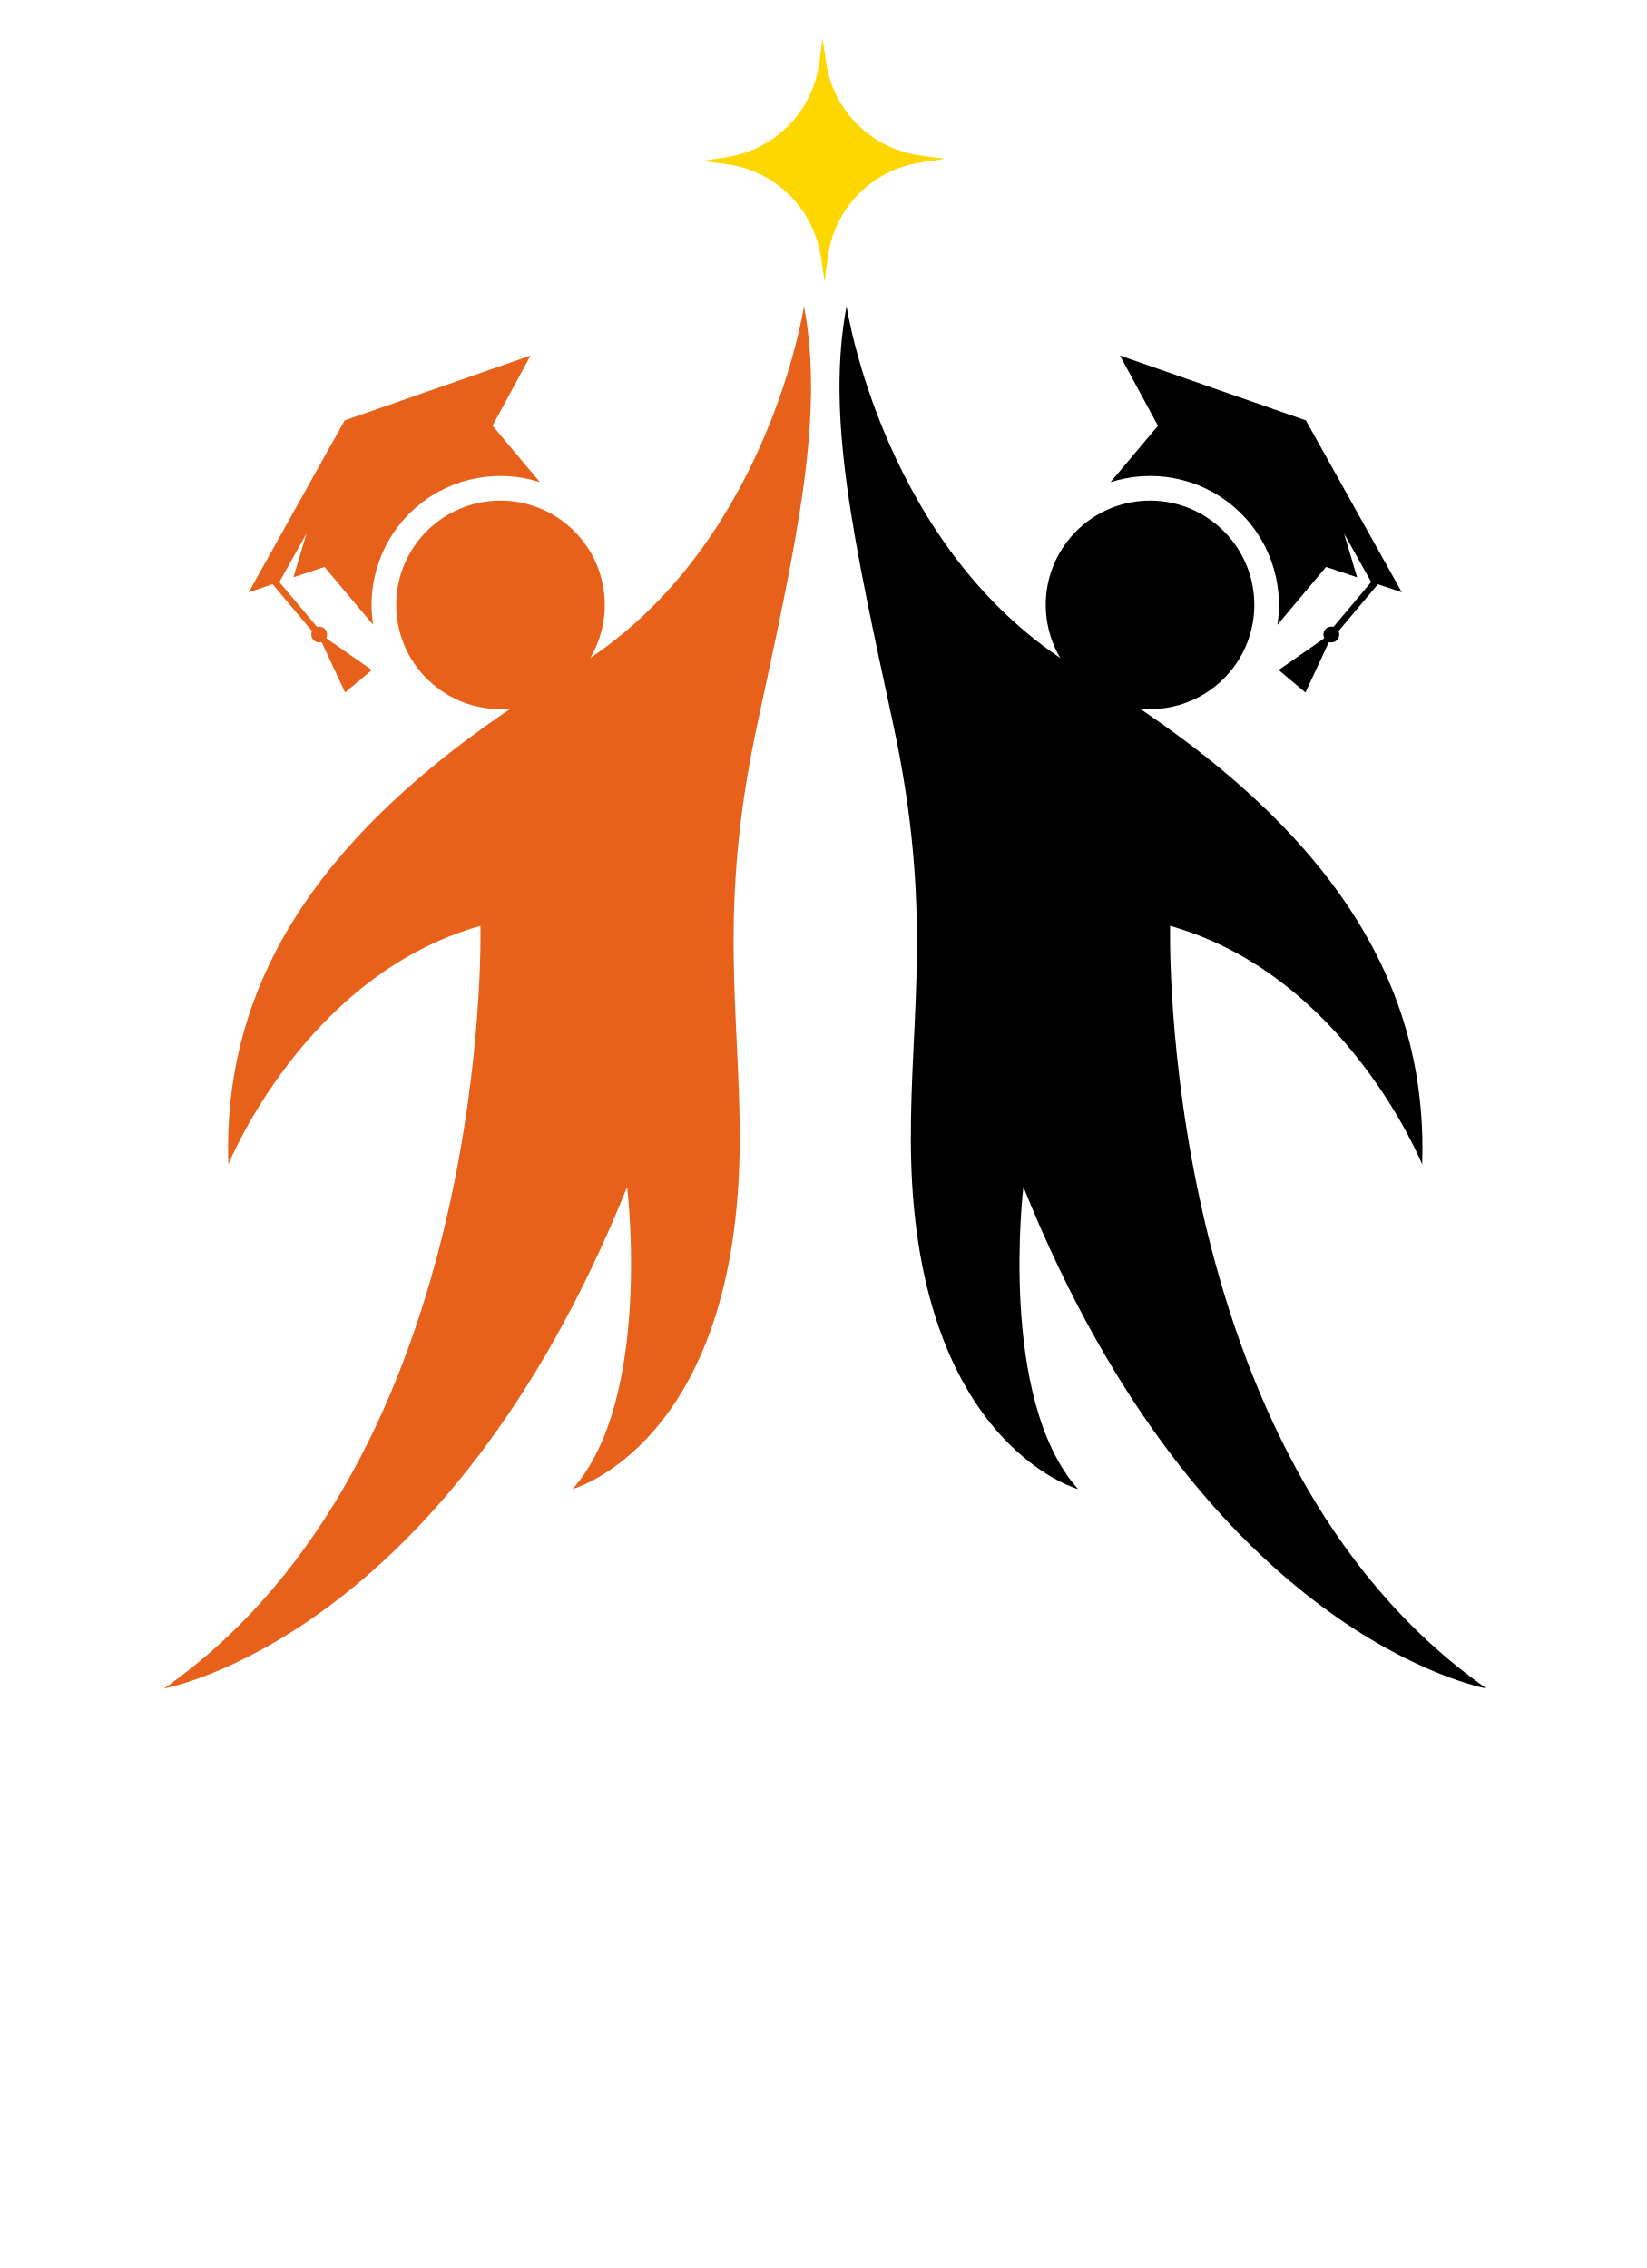
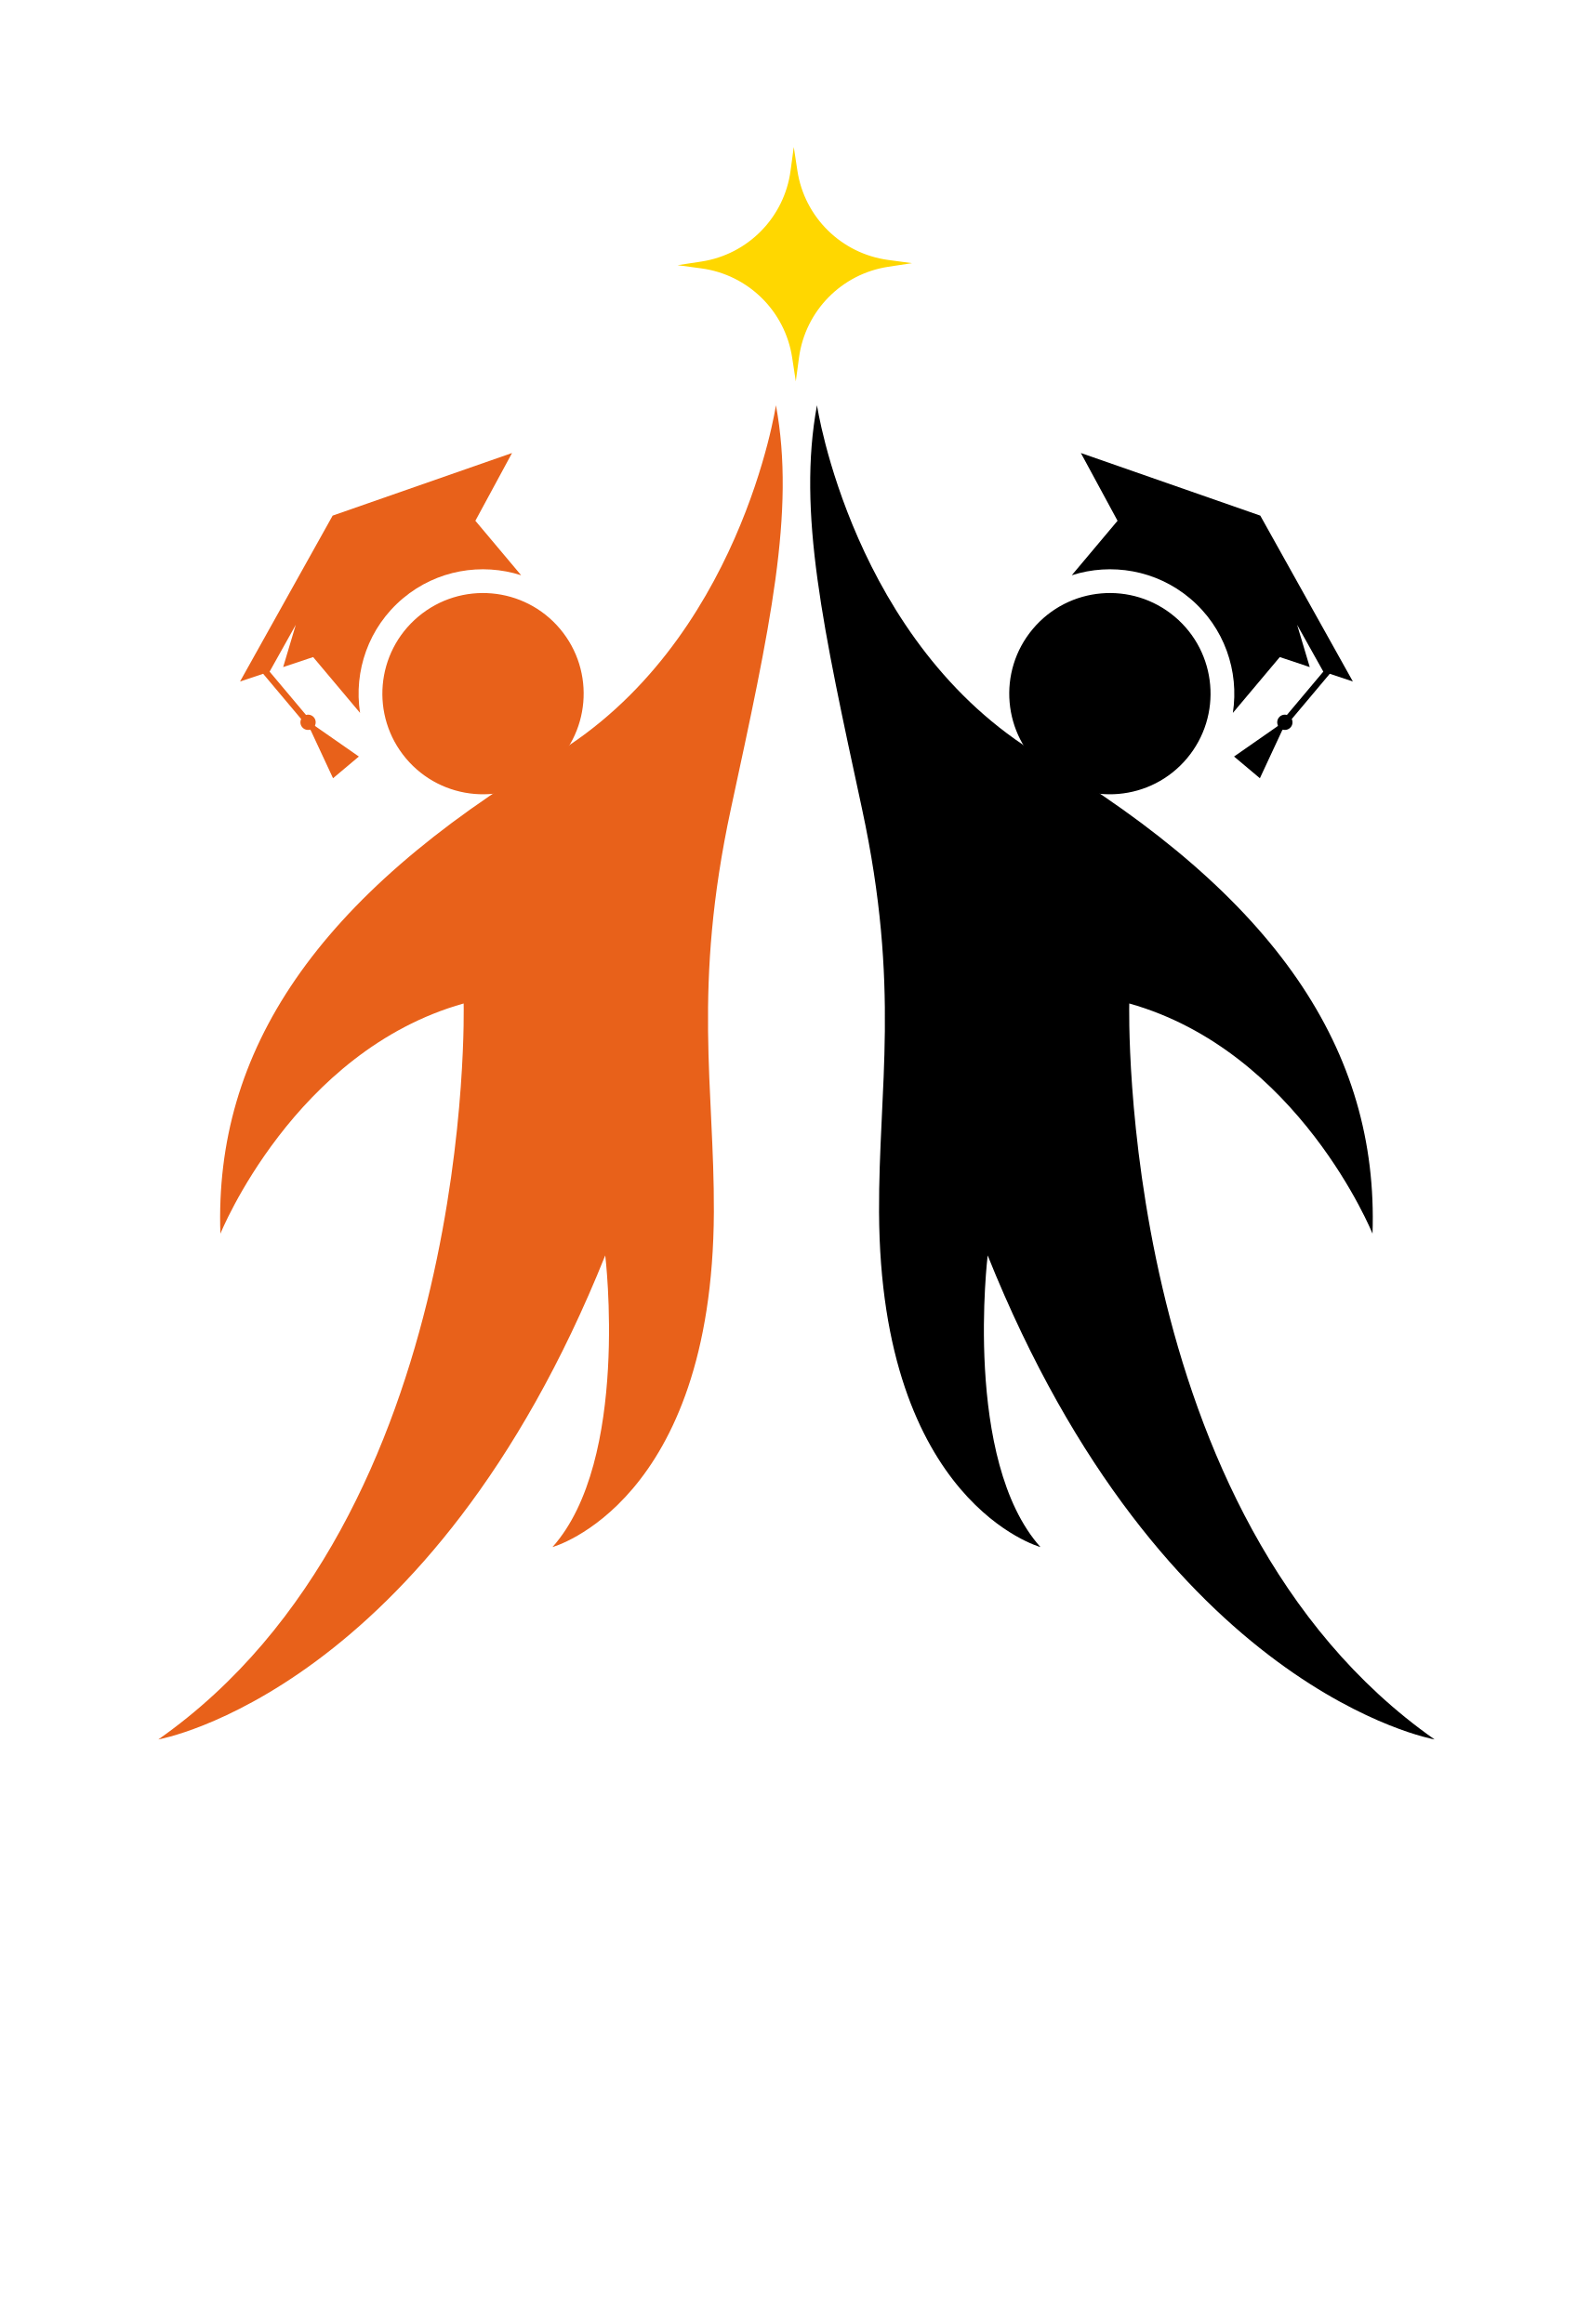
- <svg xmlns="http://www.w3.org/2000/svg" width="882" zoomAndPan="magnify" viewBox="308 21 882 1215" height="1215" preserveAspectRatio="xMidYMid meet" version="1.0">
+ <svg xmlns="http://www.w3.org/2000/svg" width="882" zoomAndPan="magnify" viewBox="308 -40 882 1290" height="1290" preserveAspectRatio="xMidYMid meet" version="1.0">
  <defs>
    <g />
    <clipPath id="c6cb9a42e8">
      <path d="M 757.062 184.055 L 1103.859 184.055 L 1103.859 925.527 L 757.062 925.527 Z M 757.062 184.055 " clip-rule="nonzero" />
    </clipPath>
    <clipPath id="262ba9bd1f">
      <path d="M 395.859 184 L 743 184 L 743 925.828 L 395.859 925.828 Z M 395.859 184 " clip-rule="nonzero" />
    </clipPath>
    <clipPath id="08275e10fd">
      <path d="M 684 41.578 L 815 41.578 L 815 172 L 684 172 Z M 684 41.578 " clip-rule="nonzero" />
    </clipPath>
  </defs>
  <path fill="#000000" d="M 959.859 302.273 C 983.48 322.117 986.539 357.352 966.691 380.969 C 946.848 404.586 911.613 407.645 887.996 387.801 C 864.383 367.957 861.316 332.723 881.168 309.102 C 901.008 285.484 936.242 282.426 959.859 302.273 " fill-opacity="1" fill-rule="nonzero" />
  <path fill="#000000" d="M 1024.848 359.113 C 1025.539 360.562 1025.379 362.348 1024.273 363.656 C 1023.168 364.973 1021.441 365.438 1019.891 365.008 L 1019.5 365.477 L 1007.164 391.98 L 992.828 379.934 L 1016.812 363.219 L 1017.207 362.75 C 1016.512 361.297 1016.676 359.512 1017.781 358.203 C 1018.879 356.887 1020.609 356.422 1022.16 356.852 L 1042.367 332.805 L 1027.836 306.832 L 1034.84 330.285 L 1018.211 324.719 L 992.168 355.719 C 995.742 332.621 987.535 308.25 968.375 292.145 C 949.527 276.309 924.641 272.309 902.766 279.312 L 928.176 249.066 L 907.816 211.453 L 1007.383 246.207 L 1058.77 338.289 L 1045.945 334 L 1024.848 359.113 " fill-opacity="1" fill-rule="nonzero" />
  <g clip-path="url(#c6cb9a42e8)">
    <path fill="#000000" d="M 885.383 818.742 C 885.383 818.742 796.508 794.332 795.824 632.734 C 795.531 563.797 807.863 508.727 786.34 408.832 C 764.82 308.938 750.402 244.266 761.379 184.93 C 761.379 184.93 781.156 317.105 885.383 379.555 C 1016.32 458 1073.117 543.172 1069.672 644.789 C 1069.672 644.789 1028.75 543.469 934.68 517.012 C 934.68 517.012 927.312 801.523 1104.117 925.527 C 1104.117 925.527 953.297 899.184 856.105 656.844 C 856.105 656.844 842.328 770.52 885.383 818.742 " fill-opacity="1" fill-rule="nonzero" />
  </g>
  <path fill="#e8611a" d="M 540.113 302.273 C 516.5 322.117 513.438 357.352 533.285 380.969 C 553.129 404.586 588.363 407.645 611.98 387.801 C 635.598 367.957 638.656 332.723 618.812 309.102 C 598.965 285.484 563.73 282.426 540.113 302.273 " fill-opacity="1" fill-rule="nonzero" />
  <path fill="#e8611a" d="M 475.133 359.113 C 474.438 360.562 474.602 362.348 475.707 363.656 C 476.805 364.973 478.535 365.438 480.086 365.008 L 480.477 365.477 L 492.816 391.98 L 507.148 379.934 L 483.168 363.219 L 482.773 362.75 C 483.465 361.297 483.305 359.512 482.199 358.203 C 481.094 356.887 479.367 356.422 477.816 356.852 L 457.613 332.805 L 472.137 306.832 L 465.141 330.285 L 481.77 324.719 L 507.812 355.719 C 504.234 332.621 512.441 308.25 531.605 292.145 C 550.449 276.309 575.34 272.309 597.207 279.312 L 571.805 249.066 L 592.156 211.453 L 492.598 246.207 L 441.207 338.289 L 454.031 334 L 475.133 359.113 " fill-opacity="1" fill-rule="nonzero" />
  <g clip-path="url(#262ba9bd1f)">
    <path fill="#e8611a" d="M 614.598 818.742 C 614.598 818.742 703.469 794.332 704.156 632.734 C 704.449 563.797 692.113 508.727 713.633 408.832 C 735.156 308.938 749.574 244.266 738.602 184.93 C 738.602 184.93 718.82 317.105 614.598 379.555 C 483.66 458 426.859 543.172 430.305 644.789 C 430.305 644.789 471.223 543.469 565.301 517.012 C 565.301 517.012 572.668 801.523 395.859 925.527 C 395.859 925.527 546.676 899.184 643.875 656.844 C 643.875 656.844 657.652 770.52 614.598 818.742 " fill-opacity="1" fill-rule="nonzero" />
  </g>
  <g clip-path="url(#08275e10fd)">
    <path fill="#ffd700" d="M 747.605 158.492 L 749.617 171.68 L 751.406 158.457 C 754.902 132.543 775.062 112.027 800.914 108.086 L 814.105 106.078 L 800.879 104.289 C 774.965 100.793 754.453 80.633 750.512 54.777 L 748.496 41.59 L 746.711 54.812 C 743.215 80.727 723.055 101.238 697.203 105.184 L 684.012 107.195 L 697.238 108.98 C 723.152 112.477 743.66 132.641 747.605 158.492 " fill-opacity="1" fill-rule="nonzero" />
  </g>
  <g fill="#000000" fill-opacity="1">
    <g transform="translate(182.5131, 1390.456)">
      <g />
    </g>
  </g>
</svg>
